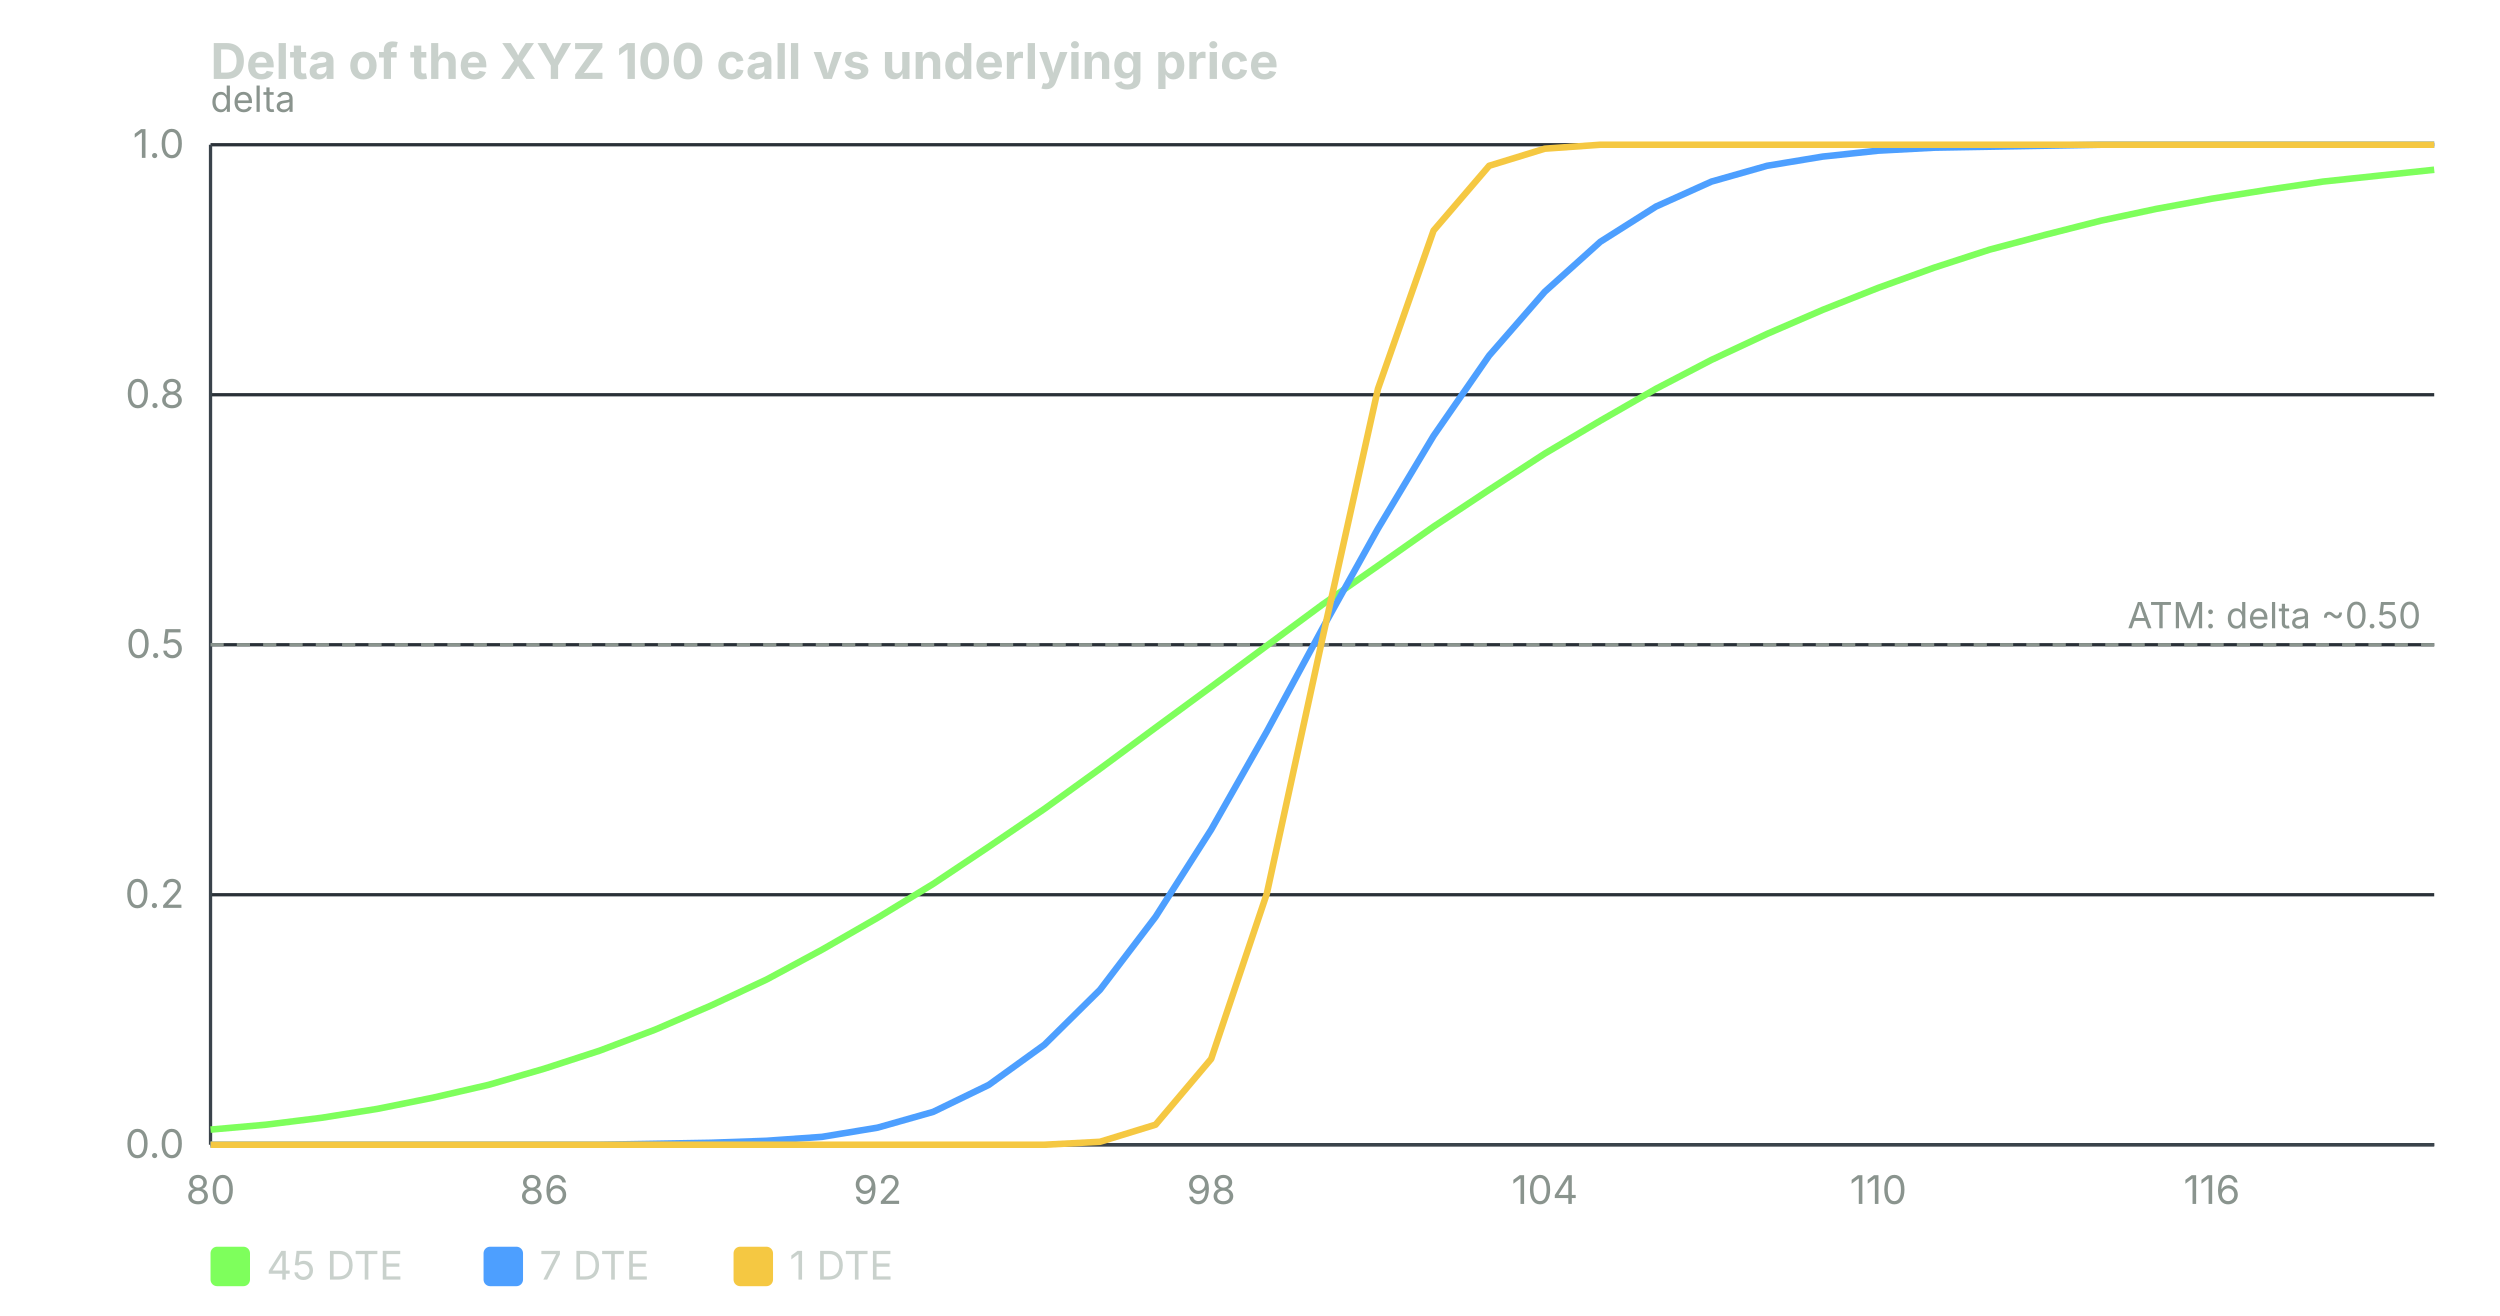
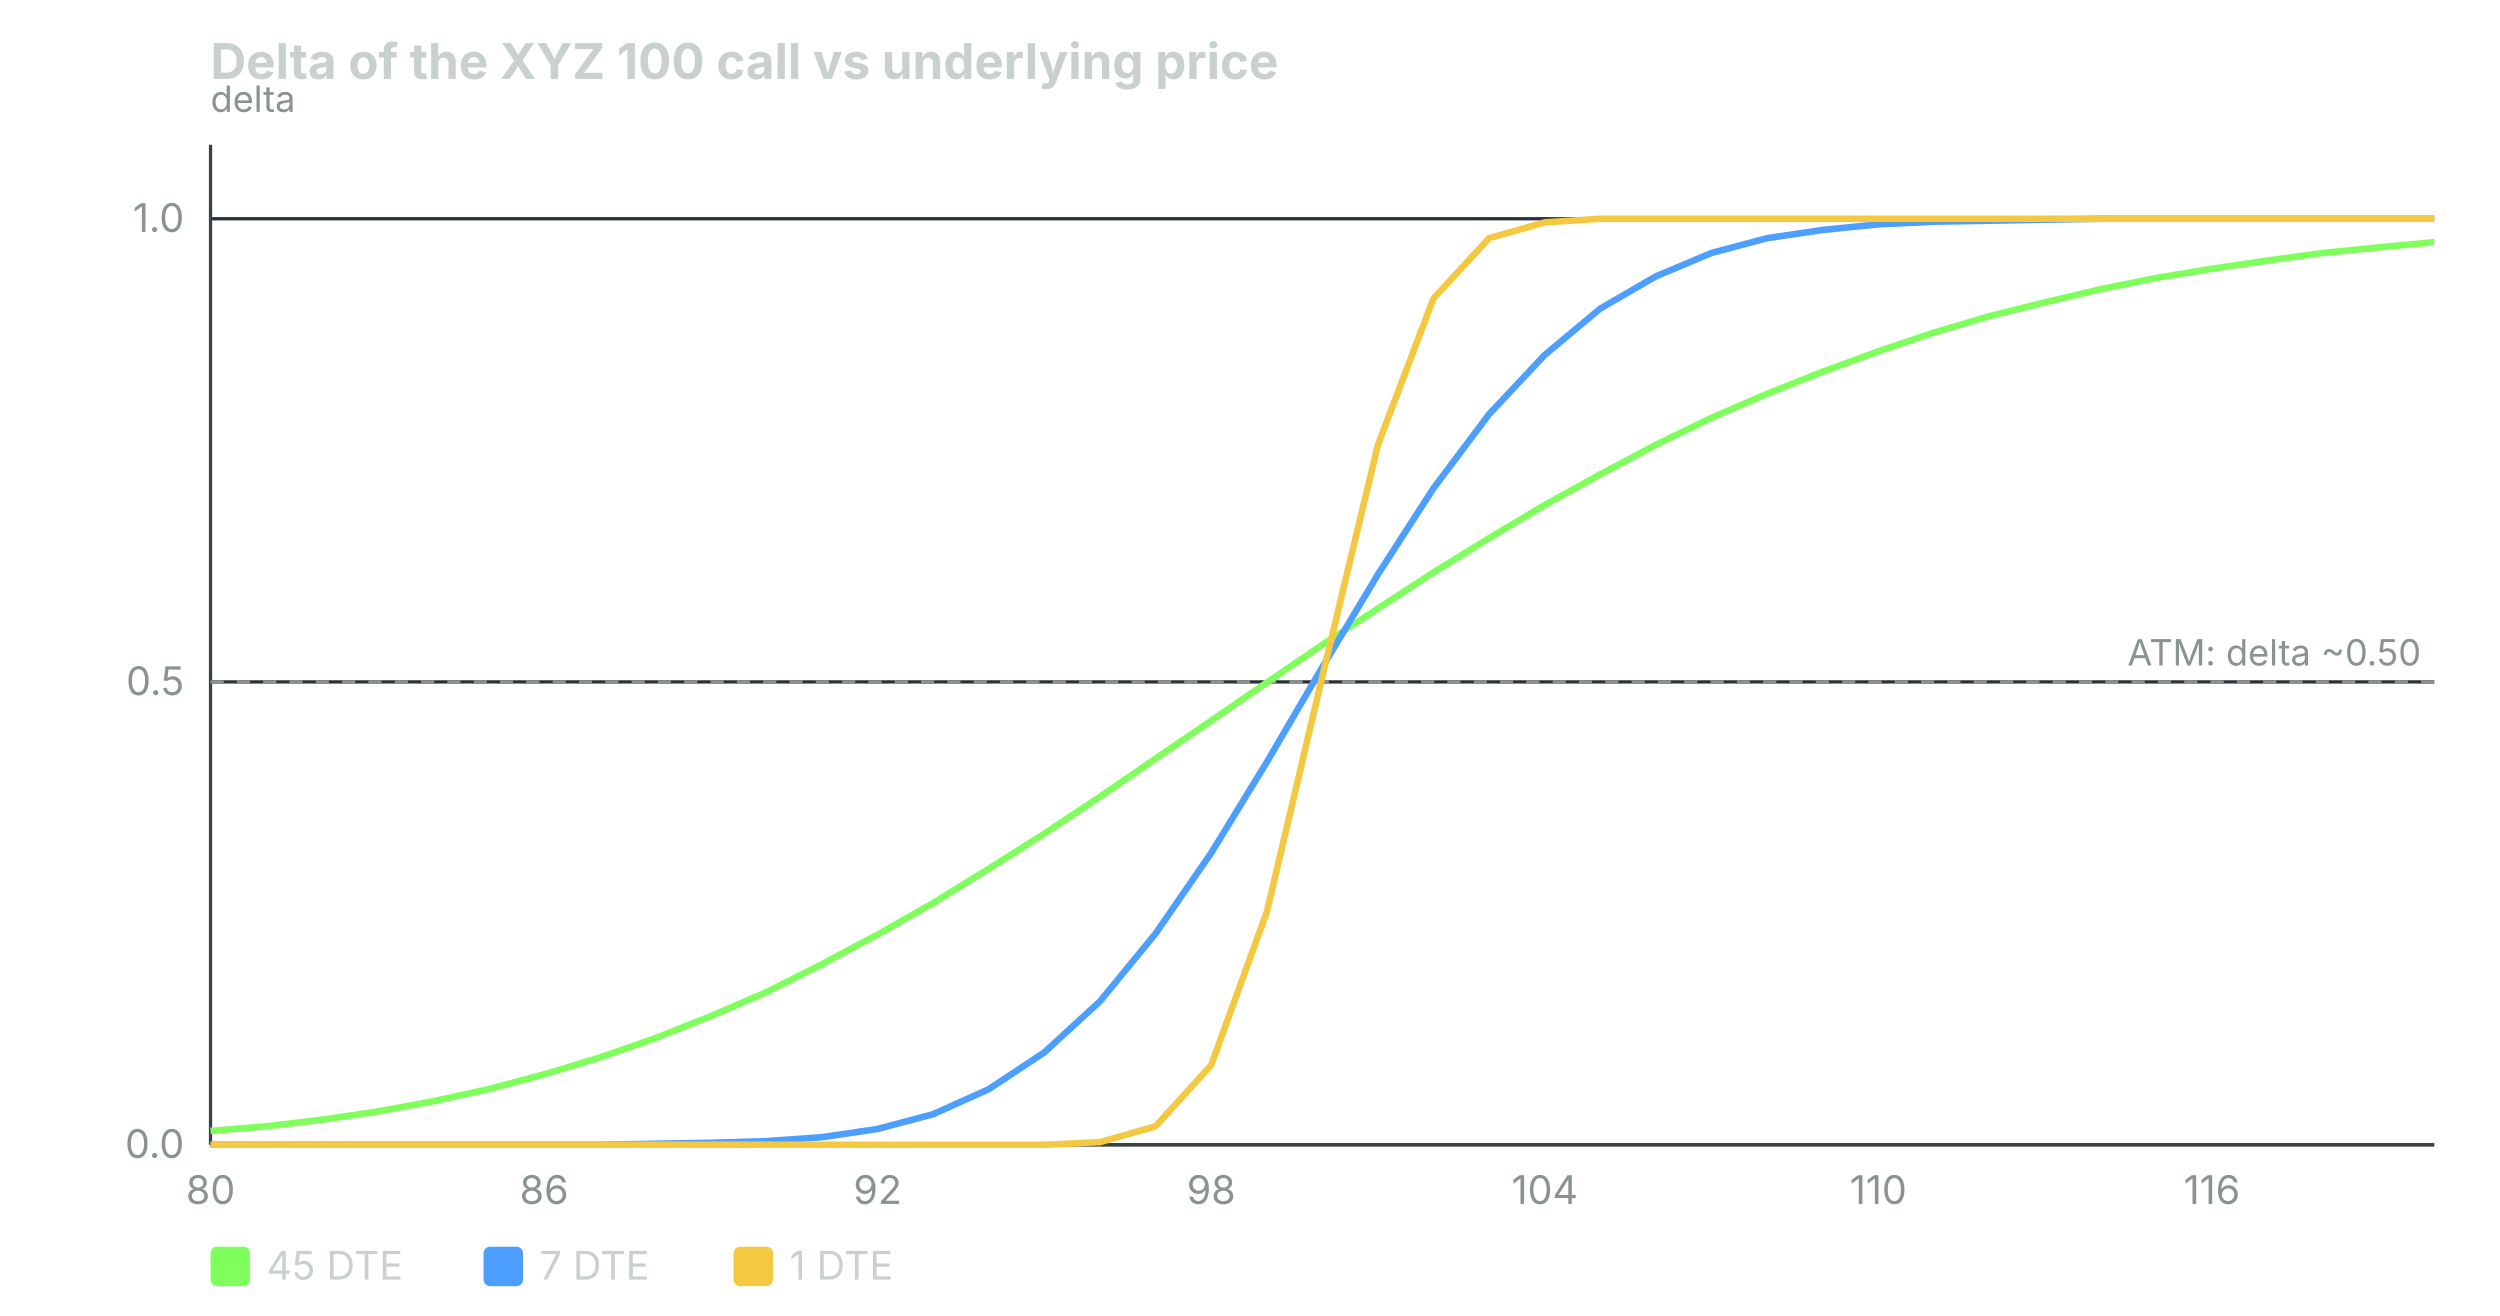
<svg xmlns="http://www.w3.org/2000/svg" viewBox="0 0 760 400" role="img" font-family="ui-sans-serif,system-ui,-apple-system,Segoe UI,sans-serif" font-size="12">
  <text x="64" y="24" fill="#c9d1cc" font-size="15" font-weight="700">Delta of the XYZ 100 call vs underlying price</text>
  <line x1="64" y1="348.0" x2="740" y2="348.0" stroke="#2a3138" stroke-width="1" />
  <text x="56" y="352.0" fill="#8a948e" text-anchor="end">0.0</text>
-   <line x1="64" y1="272.0" x2="740" y2="272.0" stroke="#2a3138" stroke-width="1" />
-   <text x="56" y="276.0" fill="#8a948e" text-anchor="end">0.2</text>
-   <line x1="64" y1="196.0" x2="740" y2="196.0" stroke="#2a3138" stroke-width="1" />
-   <text x="56" y="200.0" fill="#8a948e" text-anchor="end">0.5</text>
-   <line x1="64" y1="120.0" x2="740" y2="120.0" stroke="#2a3138" stroke-width="1" />
-   <text x="56" y="124.0" fill="#8a948e" text-anchor="end">0.8</text>
-   <line x1="64" y1="44.0" x2="740" y2="44.0" stroke="#2a3138" stroke-width="1" />
-   <text x="56" y="48.0" fill="#8a948e" text-anchor="end">1.0</text>
+   <line x1="64" y1="207.3" x2="740" y2="207.3" stroke="#2a3138" stroke-width="1" />
+   <text x="56" y="211.3" fill="#8a948e" text-anchor="end">0.5</text>
+   <line x1="64" y1="66.5" x2="740" y2="66.5" stroke="#2a3138" stroke-width="1" />
+   <text x="56" y="70.5" fill="#8a948e" text-anchor="end">1.0</text>
  <line x1="64" y1="44" x2="64" y2="348" stroke="#3a434b" />
  <line x1="64" y1="348" x2="740" y2="348" stroke="#3a434b" />
  <text x="64" y="34" fill="#8a948e" font-size="11">delta</text>
  <text x="64.0" y="366" fill="#8a948e" text-anchor="middle">80</text>
  <text x="165.4" y="366" fill="#8a948e" text-anchor="middle">86</text>
  <text x="266.8" y="366" fill="#8a948e" text-anchor="middle">92</text>
  <text x="368.2" y="366" fill="#8a948e" text-anchor="middle">98</text>
  <text x="469.6" y="366" fill="#8a948e" text-anchor="middle">104</text>
  <text x="571.0" y="366" fill="#8a948e" text-anchor="middle">110</text>
  <text x="672.4" y="366" fill="#8a948e" text-anchor="middle">116</text>
-   <line x1="64" y1="196.0" x2="740" y2="196.0" stroke="#8a948e" stroke-dasharray="4 4" />
-   <text x="736" y="191.0" fill="#8a948e" text-anchor="end" font-size="11">ATM: delta ~0.50</text>
-   <polyline points="64.0,343.4 80.9,341.9 97.8,339.8 114.7,337.1 131.6,333.7 148.5,329.8 165.4,324.9 182.3,319.4 199.2,313.0 216.1,305.7 233.0,297.8 249.9,288.7 266.8,279.0 283.7,268.7 300.6,257.4 317.5,245.9 334.4,233.7 351.3,221.2 368.2,208.8 385.1,196.3 402.0,183.8 418.9,172.0 435.8,160.1 452.7,148.9 469.6,137.9 486.5,127.9 503.4,118.2 520.3,109.4 537.2,101.5 554.1,94.2 571.0,87.5 587.9,81.4 604.8,75.9 621.7,71.4 638.6,67.1 655.5,63.5 672.4,60.4 689.3,57.7 706.2,55.2 723.1,53.4 740.0,51.6" fill="none" stroke="#7eff5c" stroke-width="2" stroke-linejoin="round" />
-   <polyline points="64.0,348.0 80.9,348.0 97.8,348.0 114.7,348.0 131.6,348.0 148.5,348.0 165.4,348.0 182.3,348.0 199.2,347.7 216.1,347.4 233.0,346.8 249.9,345.6 266.8,342.8 283.7,338.0 300.6,329.8 317.5,317.6 334.4,300.9 351.3,278.7 368.2,252.2 385.1,222.4 402.0,191.1 418.9,160.7 435.8,132.5 452.7,108.1 469.6,88.7 486.5,73.5 503.4,62.8 520.3,55.2 537.2,50.4 554.1,47.6 571.0,45.8 587.9,44.9 604.8,44.6 621.7,44.3 638.6,44.0 655.5,44.0 672.4,44.0 689.3,44.0 706.2,44.0 723.1,44.0 740.0,44.0" fill="none" stroke="#4d9fff" stroke-width="2" stroke-linejoin="round" />
-   <polyline points="64.0,348.0 80.9,348.0 97.8,348.0 114.7,348.0 131.6,348.0 148.5,348.0 165.4,348.0 182.3,348.0 199.2,348.0 216.1,348.0 233.0,348.0 249.9,348.0 266.8,348.0 283.7,348.0 300.6,348.0 317.5,348.0 334.4,347.1 351.3,341.9 368.2,321.9 385.1,271.7 402.0,194.2 418.9,118.2 435.8,70.1 452.7,50.4 469.6,45.2 486.5,44.0 503.4,44.0 520.3,44.0 537.2,44.0 554.1,44.0 571.0,44.0 587.9,44.0 604.8,44.0 621.7,44.0 638.6,44.0 655.5,44.0 672.4,44.0 689.3,44.0 706.2,44.0 723.1,44.0 740.0,44.0" fill="none" stroke="#f5c842" stroke-width="2" stroke-linejoin="round" />
+   <line x1="64" y1="207.3" x2="740" y2="207.3" stroke="#8a948e" stroke-dasharray="4 4" />
+   <text x="736" y="202.3" fill="#8a948e" text-anchor="end" font-size="11">ATM: delta ~0.50</text>
+   <polyline points="64.0,343.8 80.9,342.4 97.8,340.4 114.7,337.9 131.6,334.8 148.5,331.1 165.4,326.6 182.3,321.5 199.2,315.6 216.1,308.9 233.0,301.6 249.9,293.1 266.8,284.1 283.7,274.5 300.6,264.1 317.5,253.4 334.4,242.2 351.3,230.6 368.2,219.1 385.1,207.5 402.0,196.0 418.9,185.0 435.8,174.0 452.7,163.6 469.6,153.5 486.5,144.2 503.4,135.2 520.3,127.0 537.2,119.7 554.1,113.0 571.0,106.8 587.9,101.1 604.8,96.1 621.7,91.9 638.6,87.9 655.5,84.5 672.4,81.7 689.3,79.2 706.2,76.9 723.1,75.2 740.0,73.6" fill="none" stroke="#7eff5c" stroke-width="2" stroke-linejoin="round" />
+   <polyline points="64.0,348.0 80.9,348.0 97.8,348.0 114.7,348.0 131.6,348.0 148.5,348.0 165.4,348.0 182.3,348.0 199.2,347.7 216.1,347.4 233.0,346.9 249.9,345.7 266.8,343.2 283.7,338.7 300.6,331.1 317.5,319.9 334.4,304.4 351.3,283.8 368.2,259.3 385.1,231.7 402.0,202.8 418.9,174.6 435.8,148.4 452.7,125.9 469.6,107.9 486.5,93.8 503.4,84.0 520.3,76.9 537.2,72.4 554.1,69.9 571.0,68.2 587.9,67.4 604.8,67.1 621.7,66.8 638.6,66.5 655.5,66.5 672.4,66.5 689.3,66.5 706.2,66.5 723.1,66.5 740.0,66.5" fill="none" stroke="#4d9fff" stroke-width="2" stroke-linejoin="round" />
+   <polyline points="64.0,348.0 80.9,348.0 97.8,348.0 114.7,348.0 131.6,348.0 148.5,348.0 165.4,348.0 182.3,348.0 199.2,348.0 216.1,348.0 233.0,348.0 249.9,348.0 266.8,348.0 283.7,348.0 300.6,348.0 317.5,348.0 334.4,347.2 351.3,342.4 368.2,323.8 385.1,277.3 402.0,205.6 418.9,135.2 435.8,90.7 452.7,72.4 469.6,67.6 486.5,66.5 503.4,66.5 520.3,66.5 537.2,66.5 554.1,66.5 571.0,66.5 587.9,66.5 604.8,66.5 621.7,66.5 638.6,66.5 655.5,66.5 672.4,66.5 689.3,66.5 706.2,66.5 723.1,66.5 740.0,66.5" fill="none" stroke="#f5c842" stroke-width="2" stroke-linejoin="round" />
  <rect x="64" y="379" width="12" height="12" fill="#7eff5c" rx="2" />
  <text x="81" y="389" fill="#c9d1cc">45 DTE</text>
  <rect x="147" y="379" width="12" height="12" fill="#4d9fff" rx="2" />
  <text x="164" y="389" fill="#c9d1cc">7 DTE</text>
  <rect x="223" y="379" width="12" height="12" fill="#f5c842" rx="2" />
  <text x="240" y="389" fill="#c9d1cc">1 DTE</text>
</svg>
